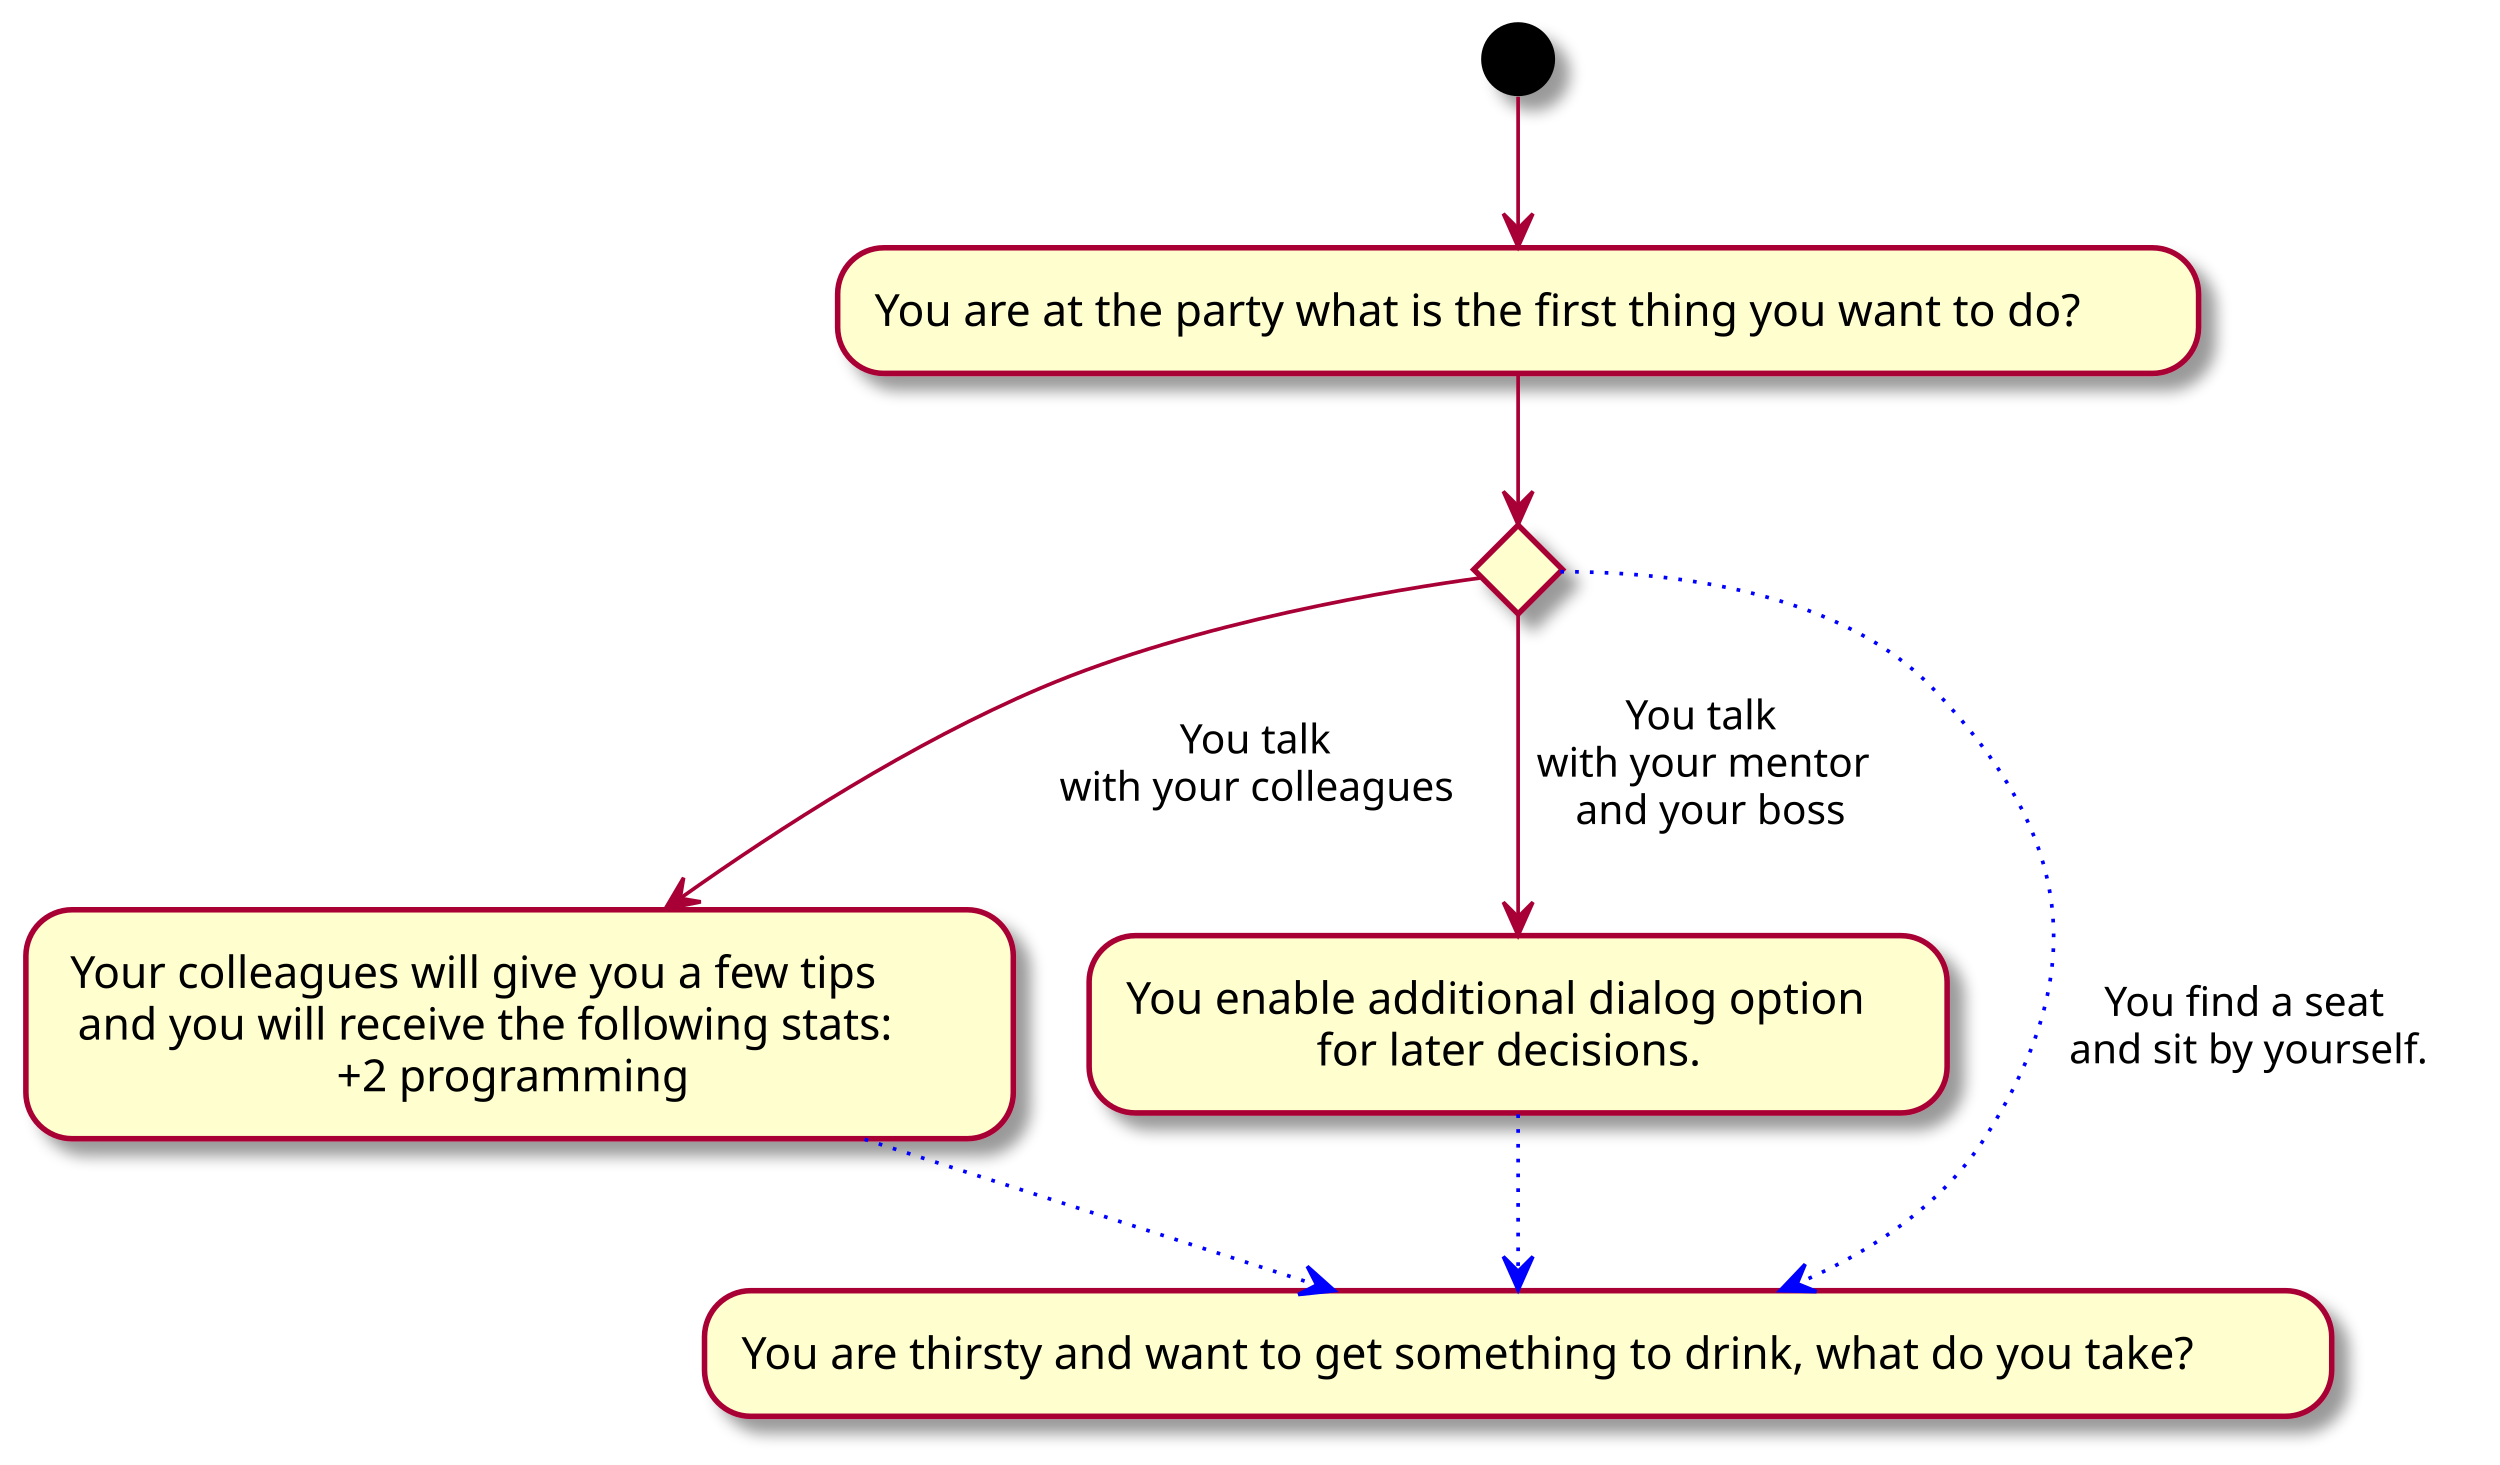
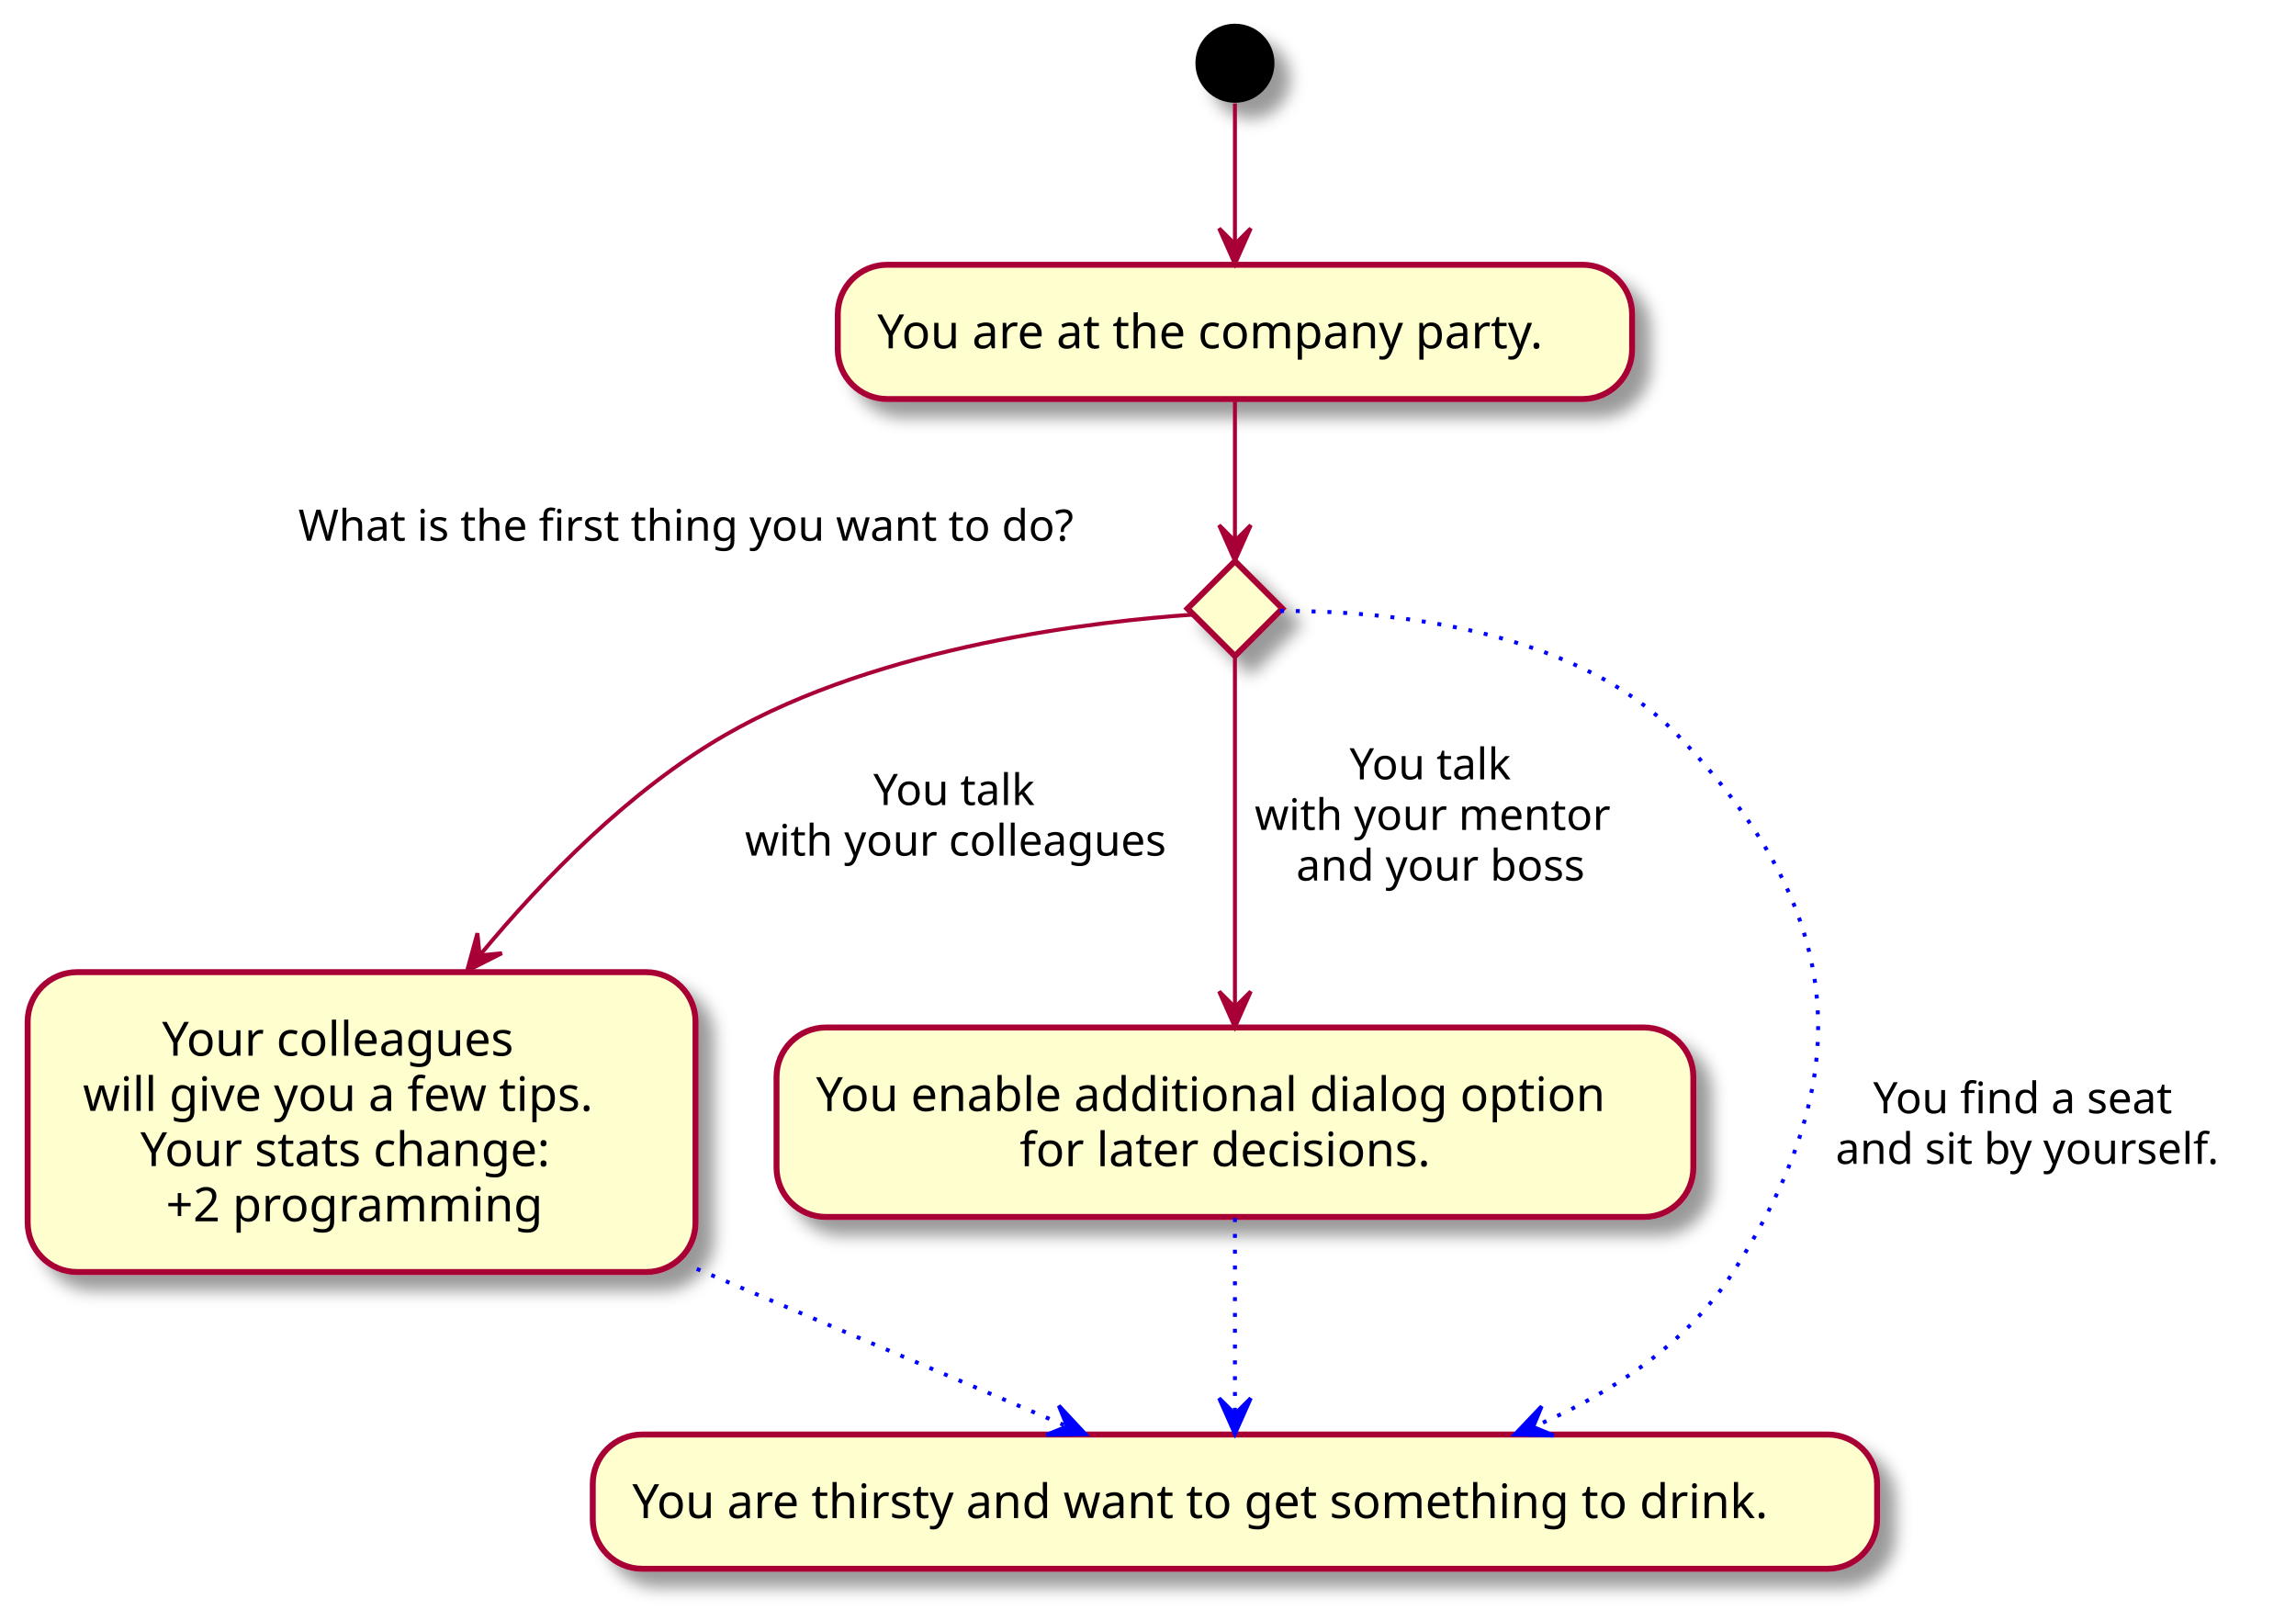
- <svg xmlns="http://www.w3.org/2000/svg" contentScriptType="application/ecmascript" contentStyleType="text/css" height="396px" preserveAspectRatio="none" style="width:676px;height:396px;" version="1.1" viewBox="0 0 676 396" width="676px" zoomAndPan="magnify">
+ <svg xmlns="http://www.w3.org/2000/svg" contentScriptType="application/ecmascript" contentStyleType="text/css" height="410px" preserveAspectRatio="none" style="width:581px;height:410px;" version="1.1" viewBox="0 0 581 410" width="581px" zoomAndPan="magnify">
  <defs>
-     <filter height="300%" id="fadtq5nezemmd" width="300%" x="-1" y="-1">
+     <filter height="300%" id="f5vynxn6klo4t" width="300%" x="-1" y="-1">
      <feGaussianBlur result="blurOut" stdDeviation="2.0" />
      <feColorMatrix in="blurOut" result="blurOut2" type="matrix" values="0 0 0 0 0 0 0 0 0 0 0 0 0 0 0 0 0 0 .4 0" />
      <feOffset dx="4.0" dy="4.0" in="blurOut2" result="blurOut3" />
      <feBlend in="SourceGraphic" in2="blurOut3" mode="normal" />
    </filter>
  </defs>
  <g>
-     <ellipse cx="410.5" cy="16" fill="#000000" filter="url(#fadtq5nezemmd)" rx="10" ry="10" style="stroke: none; stroke-width: 1.0;" />
-     <rect fill="#FEFECE" filter="url(#fadtq5nezemmd)" height="33.969" rx="12.5" ry="12.5" style="stroke: #A80036; stroke-width: 1.5;" width="368" x="226.5" y="67" />
-     <text fill="#000000" font-family="sans-serif" font-size="12" lengthAdjust="spacingAndGlyphs" textLength="348" x="236.5" y="88.139">You are at the party what is the first thing you want to do?</text>
-     <polygon fill="#FEFECE" filter="url(#fadtq5nezemmd)" points="410.5,142,422.5,154,410.5,166,398.5,154,410.5,142" style="stroke: #A80036; stroke-width: 1.5;" />
-     <rect fill="#FEFECE" filter="url(#fadtq5nezemmd)" height="61.906" rx="12.5" ry="12.5" style="stroke: #A80036; stroke-width: 1.5;" width="267" x="7" y="246" />
-     <text fill="#000000" font-family="sans-serif" font-size="12" lengthAdjust="spacingAndGlyphs" textLength="239" x="19" y="267.139">Your colleagues will give you a few tips</text>
-     <text fill="#000000" font-family="sans-serif" font-size="12" lengthAdjust="spacingAndGlyphs" textLength="239" x="21" y="281.107">and you will receive the following stats:</text>
-     <text fill="#000000" font-family="sans-serif" font-size="12" lengthAdjust="spacingAndGlyphs" textLength="103" x="91" y="295.076">+2 programming</text>
-     <rect fill="#FEFECE" filter="url(#fadtq5nezemmd)" height="47.938" rx="12.5" ry="12.5" style="stroke: #A80036; stroke-width: 1.5;" width="232" x="294.5" y="253" />
-     <text fill="#000000" font-family="sans-serif" font-size="12" lengthAdjust="spacingAndGlyphs" textLength="212" x="304.5" y="274.139">You enable additional dialog option</text>
-     <text fill="#000000" font-family="sans-serif" font-size="12" lengthAdjust="spacingAndGlyphs" textLength="113" x="356" y="288.107">for later decisions.</text>
-     <rect fill="#FEFECE" filter="url(#fadtq5nezemmd)" height="33.969" rx="12.5" ry="12.5" style="stroke: #A80036; stroke-width: 1.5;" width="440" x="190.5" y="349" />
-     <text fill="#000000" font-family="sans-serif" font-size="12" lengthAdjust="spacingAndGlyphs" textLength="420" x="200.5" y="370.139">You are thirsty and want to get something to drink, what do you take?</text>
-     <path d="M410.5,26.177 C410.5,35.269 410.5,49.527 410.5,61.485 " fill="none" id="start-to-You are at the party what is the first thing you want to do?" style="stroke: #A80036; stroke-width: 1.0;" />
-     <polygon fill="#A80036" points="410.5,66.791,414.5,57.791,410.5,61.791,406.5,57.791,410.5,66.791" style="stroke: #A80036; stroke-width: 1.0;" />
-     <path d="M410.5,101.115 C410.5,111.916 410.5,126.082 410.5,136.883 " fill="none" id="You are at the party what is the first thing you want to do?-to-#732378" style="stroke: #A80036; stroke-width: 1.0;" />
-     <polygon fill="#A80036" points="410.5,141.885,414.5,132.885,410.5,136.885,406.5,132.885,410.5,141.885" style="stroke: #A80036; stroke-width: 1.0;" />
-     <text fill="#000000" font-family="sans-serif" font-size="11" lengthAdjust="spacingAndGlyphs" textLength="0" x="409.525" y="131.46" />
-     <path d="M400.436,156.259 C378.235,159.282 323.683,168.067 281.5,186 C246.745,200.775 210.915,223.763 184.071,242.808 " fill="none" id="#732378-to-tipps" style="stroke: #A80036; stroke-width: 1.0;" />
-     <polygon fill="#A80036" points="179.842,245.828,189.491,243.852,183.911,242.922,184.841,237.342,179.842,245.828" style="stroke: #A80036; stroke-width: 1.0;" />
-     <text fill="#000000" font-family="sans-serif" font-size="11" lengthAdjust="spacingAndGlyphs" textLength="45" x="319" y="203.71">You talk</text>
-     <text fill="#000000" font-family="sans-serif" font-size="11" lengthAdjust="spacingAndGlyphs" textLength="118" x="286.5" y="216.515">with your colleagues</text>
-     <path d="M410.5,166.167 C410.5,184.596 410.5,221.922 410.5,247.917 " fill="none" id="#732378-to-ent" style="stroke: #A80036; stroke-width: 1.0;" />
-     <polygon fill="#A80036" points="410.5,252.956,414.5,243.956,410.5,247.956,406.5,243.956,410.5,252.956" style="stroke: #A80036; stroke-width: 1.0;" />
-     <text fill="#000000" font-family="sans-serif" font-size="11" lengthAdjust="spacingAndGlyphs" textLength="45" x="439.5" y="197.21">You talk</text>
-     <text fill="#000000" font-family="sans-serif" font-size="11" lengthAdjust="spacingAndGlyphs" textLength="97" x="415.5" y="210.015">with your mentor</text>
-     <text fill="#000000" font-family="sans-serif" font-size="11" lengthAdjust="spacingAndGlyphs" textLength="80" x="426" y="222.82">and your boss</text>
-     <path d="M421.906,154.607 C444.531,154.488 495.254,157.619 522.5,186 C560.297,225.372 566.089,262.139 536.5,308 C524.861,326.041 505.979,338.433 486.334,346.921 " fill="none" id="#732378-to-alc" style="stroke: #0000FF; stroke-width: 1.0; stroke-dasharray: 1.0,3.0;" />
-     <polygon fill="#0000FF" points="481.328,348.996,491.174,349.246,485.947,347.082,488.111,341.855,481.328,348.996" style="stroke: #0000FF; stroke-width: 1.0;" />
-     <text fill="#000000" font-family="sans-serif" font-size="11" lengthAdjust="spacingAndGlyphs" textLength="86" x="569" y="274.71">You find a seat</text>
-     <text fill="#000000" font-family="sans-serif" font-size="11" lengthAdjust="spacingAndGlyphs" textLength="109" x="559.5" y="287.515">and sit by yourself.</text>
-     <path d="M233.797,308.062 C274.476,321.17 320.756,336.083 355.747,347.357 " fill="none" id="tipps-to-alc" style="stroke: #0000FF; stroke-width: 1.0; stroke-dasharray: 1.0,3.0;" />
-     <polygon fill="#0000FF" points="360.826,348.994,353.486,342.427,356.067,347.461,351.033,350.042,360.826,348.994" style="stroke: #0000FF; stroke-width: 1.0;" />
-     <path d="M410.5,301.314 C410.5,314.439 410.5,330.713 410.5,343.525 " fill="none" id="ent-to-alc" style="stroke: #0000FF; stroke-width: 1.0; stroke-dasharray: 1.0,3.0;" />
-     <polygon fill="#0000FF" points="410.5,348.784,414.5,339.784,410.5,343.784,406.5,339.784,410.5,348.784" style="stroke: #0000FF; stroke-width: 1.0;" />
+     <ellipse cx="312.5" cy="16" fill="#000000" filter="url(#f5vynxn6klo4t)" rx="10" ry="10" style="stroke: none; stroke-width: 1.0;" />
+     <rect fill="#FEFECE" filter="url(#f5vynxn6klo4t)" height="33.969" rx="12.5" ry="12.5" style="stroke: #A80036; stroke-width: 1.5;" width="201" x="212" y="67" />
+     <text fill="#000000" font-family="sans-serif" font-size="12" lengthAdjust="spacingAndGlyphs" textLength="181" x="222" y="88.139">You are at the company party.</text>
+     <polygon fill="#FEFECE" filter="url(#f5vynxn6klo4t)" points="312.5,142,324.5,154,312.5,166,300.5,154,312.5,142" style="stroke: #A80036; stroke-width: 1.5;" />
+     <rect fill="#FEFECE" filter="url(#f5vynxn6klo4t)" height="75.875" rx="12.5" ry="12.5" style="stroke: #A80036; stroke-width: 1.5;" width="169" x="7" y="246" />
+     <text fill="#000000" font-family="sans-serif" font-size="12" lengthAdjust="spacingAndGlyphs" textLength="97" x="41" y="267.139">Your colleagues</text>
+     <text fill="#000000" font-family="sans-serif" font-size="12" lengthAdjust="spacingAndGlyphs" textLength="141" x="21" y="281.107">will give you a few tips.</text>
+     <text fill="#000000" font-family="sans-serif" font-size="12" lengthAdjust="spacingAndGlyphs" textLength="112" x="35.5" y="295.076">Your stats change:</text>
+     <text fill="#000000" font-family="sans-serif" font-size="12" lengthAdjust="spacingAndGlyphs" textLength="103" x="42" y="309.045">+2 programming</text>
+     <rect fill="#FEFECE" filter="url(#f5vynxn6klo4t)" height="47.938" rx="12.5" ry="12.5" style="stroke: #A80036; stroke-width: 1.5;" width="232" x="196.5" y="260" />
+     <text fill="#000000" font-family="sans-serif" font-size="12" lengthAdjust="spacingAndGlyphs" textLength="212" x="206.5" y="281.139">You enable additional dialog option</text>
+     <text fill="#000000" font-family="sans-serif" font-size="12" lengthAdjust="spacingAndGlyphs" textLength="113" x="258" y="295.107">for later decisions.</text>
+     <rect fill="#FEFECE" filter="url(#f5vynxn6klo4t)" height="33.969" rx="12.5" ry="12.5" style="stroke: #A80036; stroke-width: 1.5;" width="325" x="150" y="363" />
+     <text fill="#000000" font-family="sans-serif" font-size="12" lengthAdjust="spacingAndGlyphs" textLength="305" x="160" y="384.139">You are thirsty and want to get something to drink.</text>
+     <path d="M312.5,26.177 C312.5,35.269 312.5,49.527 312.5,61.485 " fill="none" id="start-to-You are at the company party." style="stroke: #A80036; stroke-width: 1.0;" />
+     <polygon fill="#A80036" points="312.5,66.791,316.5,57.791,312.5,61.791,308.5,57.791,312.5,66.791" style="stroke: #A80036; stroke-width: 1.0;" />
+     <path d="M312.5,101.115 C312.5,111.916 312.5,126.082 312.5,136.883 " fill="none" id="You are at the company party.-to-#810015" style="stroke: #A80036; stroke-width: 1.0;" />
+     <polygon fill="#A80036" points="312.5,141.885,316.5,132.885,312.5,136.885,308.5,132.885,312.5,141.885" style="stroke: #A80036; stroke-width: 1.0;" />
+     <text fill="#000000" font-family="sans-serif" font-size="11" lengthAdjust="spacingAndGlyphs" textLength="217" x="75.495" y="136.83">What is the first thing you want to do?</text>
+     <path d="M301.717,155.54 C278.563,157.119 222.991,163.187 183.5,186 C159.383,199.932 137.661,222.116 121.387,241.755 " fill="none" id="#810015-to-tipps" style="stroke: #A80036; stroke-width: 1.0;" />
+     <polygon fill="#A80036" points="118.206,245.646,126.999,241.209,121.37,241.775,120.805,236.146,118.206,245.646" style="stroke: #A80036; stroke-width: 1.0;" />
+     <text fill="#000000" font-family="sans-serif" font-size="11" lengthAdjust="spacingAndGlyphs" textLength="45" x="221" y="203.71">You talk</text>
+     <text fill="#000000" font-family="sans-serif" font-size="11" lengthAdjust="spacingAndGlyphs" textLength="118" x="188.5" y="216.515">with your colleagues</text>
+     <path d="M312.5,166.359 C312.5,186.058 312.5,227.105 312.5,254.863 " fill="none" id="#810015-to-ent" style="stroke: #A80036; stroke-width: 1.0;" />
+     <polygon fill="#A80036" points="312.5,259.883,316.5,250.883,312.5,254.883,308.5,250.883,312.5,259.883" style="stroke: #A80036; stroke-width: 1.0;" />
+     <text fill="#000000" font-family="sans-serif" font-size="11" lengthAdjust="spacingAndGlyphs" textLength="45" x="341.5" y="197.21">You talk</text>
+     <text fill="#000000" font-family="sans-serif" font-size="11" lengthAdjust="spacingAndGlyphs" textLength="97" x="317.5" y="210.015">with your mentor</text>
+     <text fill="#000000" font-family="sans-serif" font-size="11" lengthAdjust="spacingAndGlyphs" textLength="80" x="328" y="222.82">and your boss</text>
+     <path d="M323.906,154.607 C346.531,154.488 397.254,157.619 424.5,186 C466.581,229.834 471.443,270.941 438.5,322 C426.861,340.041 407.979,352.433 388.334,360.921 " fill="none" id="#810015-to-alc" style="stroke: #0000FF; stroke-width: 1.0; stroke-dasharray: 1.0,3.0;" />
+     <polygon fill="#0000FF" points="383.328,362.996,393.174,363.246,387.947,361.082,390.111,355.855,383.328,362.996" style="stroke: #0000FF; stroke-width: 1.0;" />
+     <text fill="#000000" font-family="sans-serif" font-size="11" lengthAdjust="spacingAndGlyphs" textLength="86" x="474" y="281.71">You find a seat</text>
+     <text fill="#000000" font-family="sans-serif" font-size="11" lengthAdjust="spacingAndGlyphs" textLength="109" x="464.5" y="294.515">and sit by yourself.</text>
+     <path d="M176.312,321.074 C208.284,334.673 243.292,349.563 269.808,360.841 " fill="none" id="tipps-to-alc" style="stroke: #0000FF; stroke-width: 1.0; stroke-dasharray: 1.0,3.0;" />
+     <polygon fill="#0000FF" points="274.658,362.904,267.942,355.701,270.057,360.947,264.81,363.062,274.658,362.904" style="stroke: #0000FF; stroke-width: 1.0;" />
+     <path d="M312.5,308.236 C312.5,323.343 312.5,342.896 312.5,357.619 " fill="none" id="ent-to-alc" style="stroke: #0000FF; stroke-width: 1.0; stroke-dasharray: 1.0,3.0;" />
+     <polygon fill="#0000FF" points="312.5,362.807,316.5,353.807,312.5,357.807,308.5,353.807,312.5,362.807" style="stroke: #0000FF; stroke-width: 1.0;" />
  </g>
</svg>
